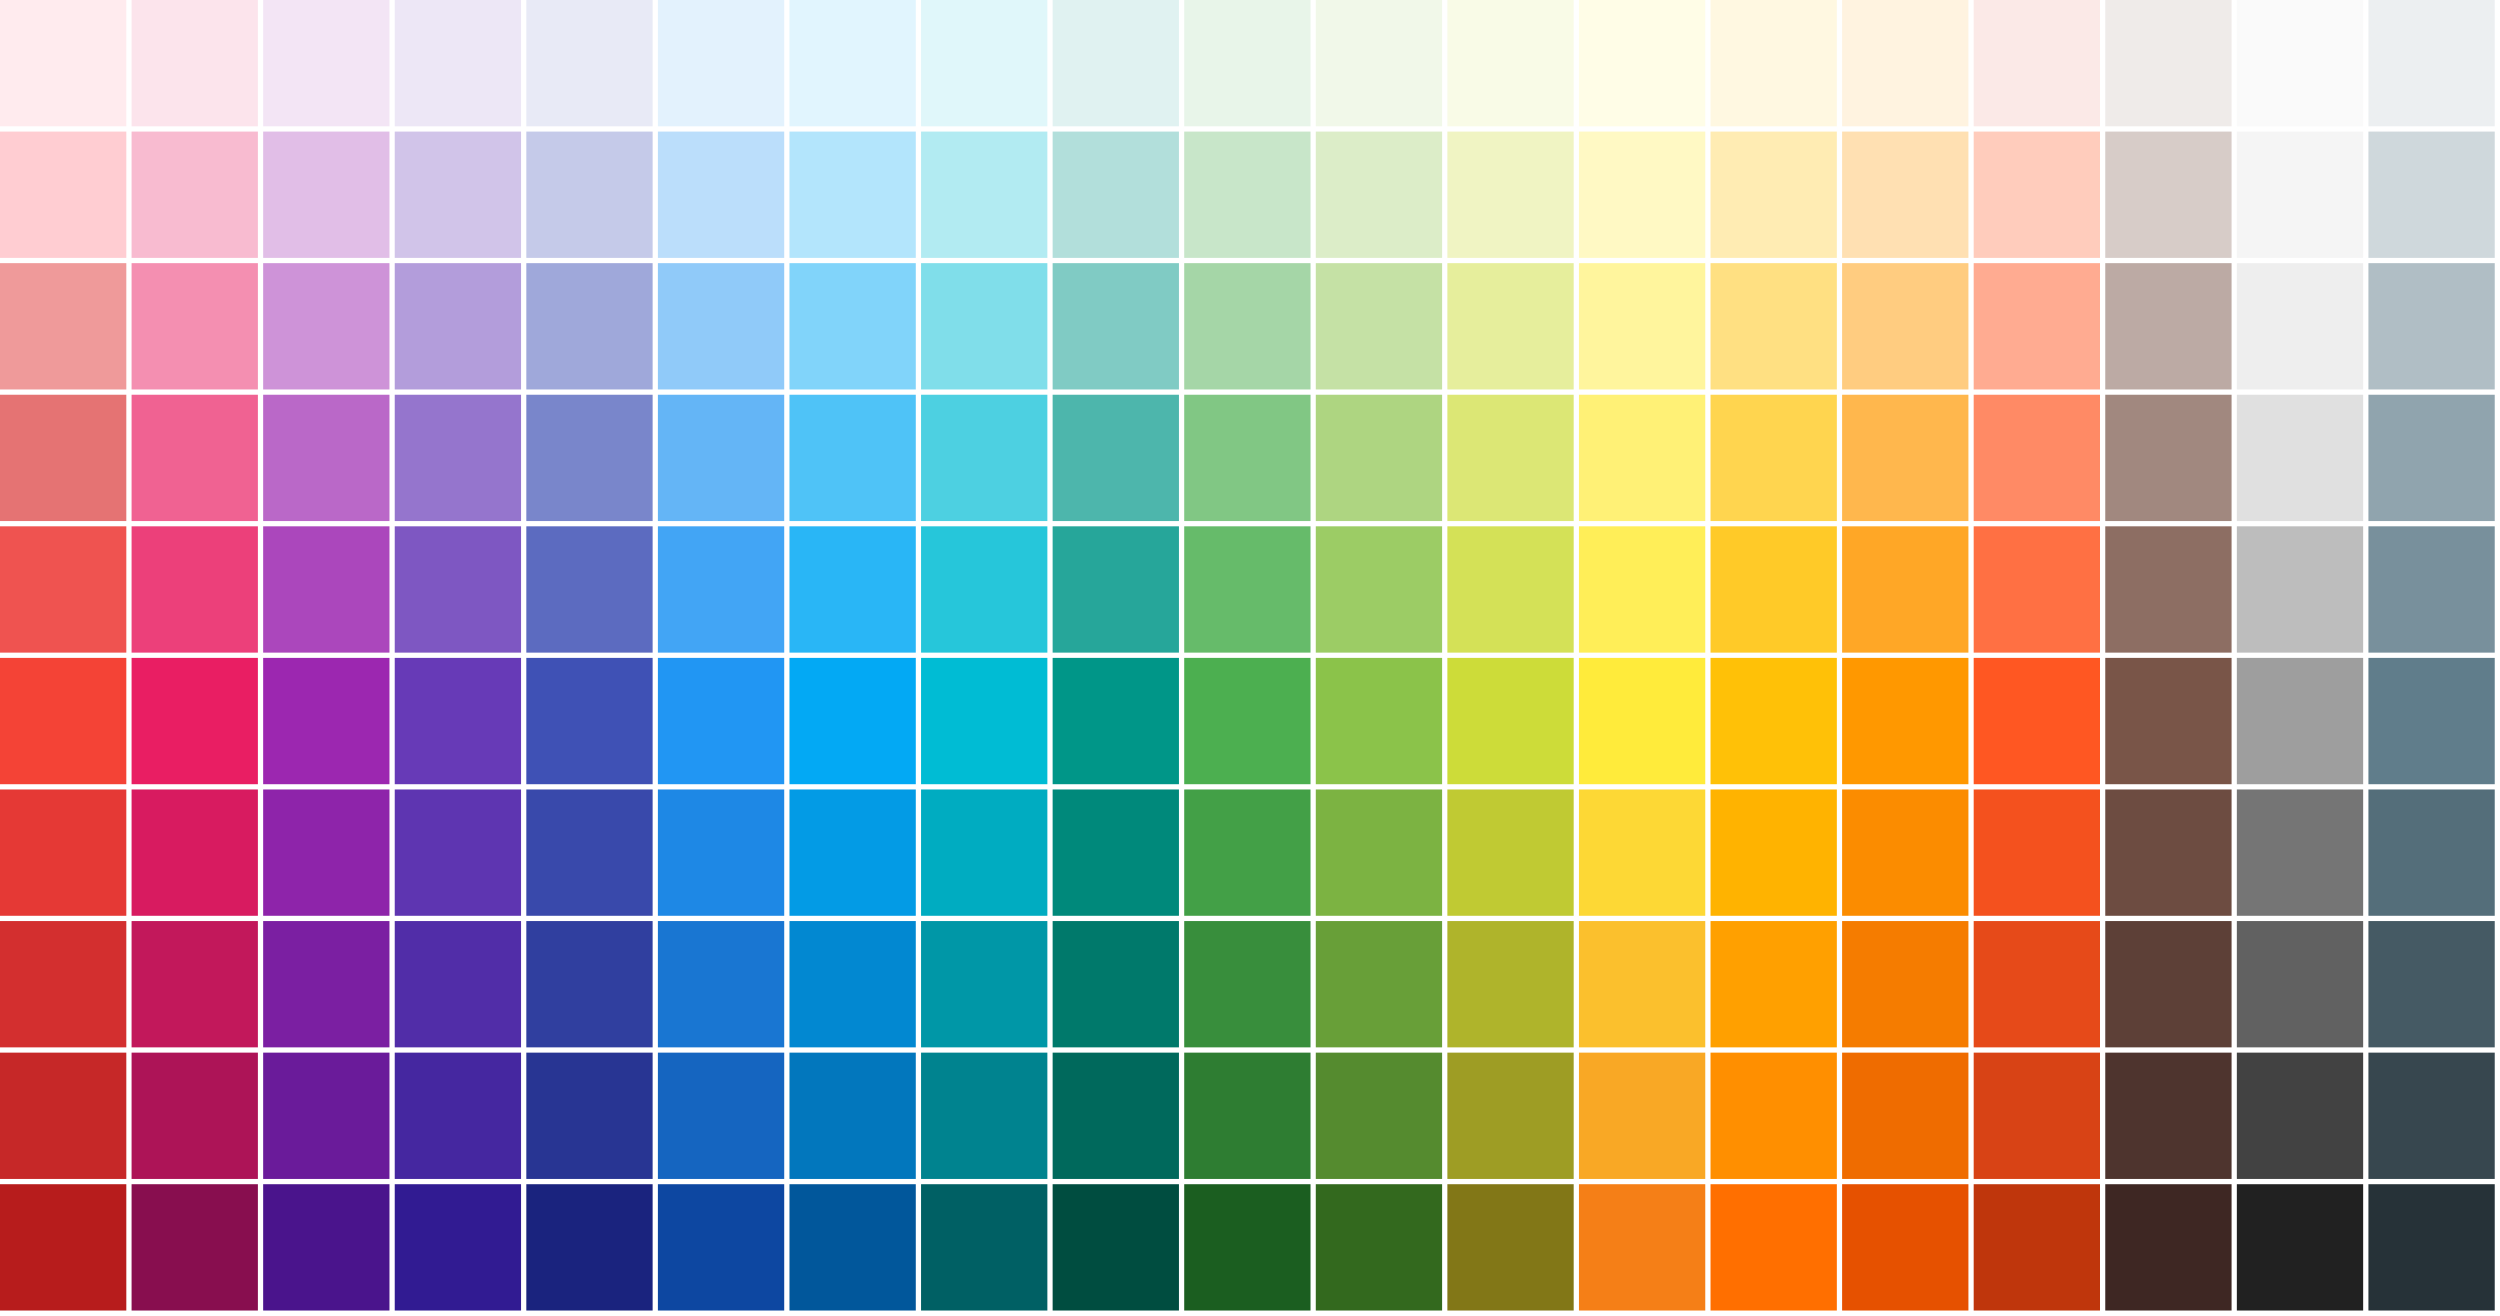
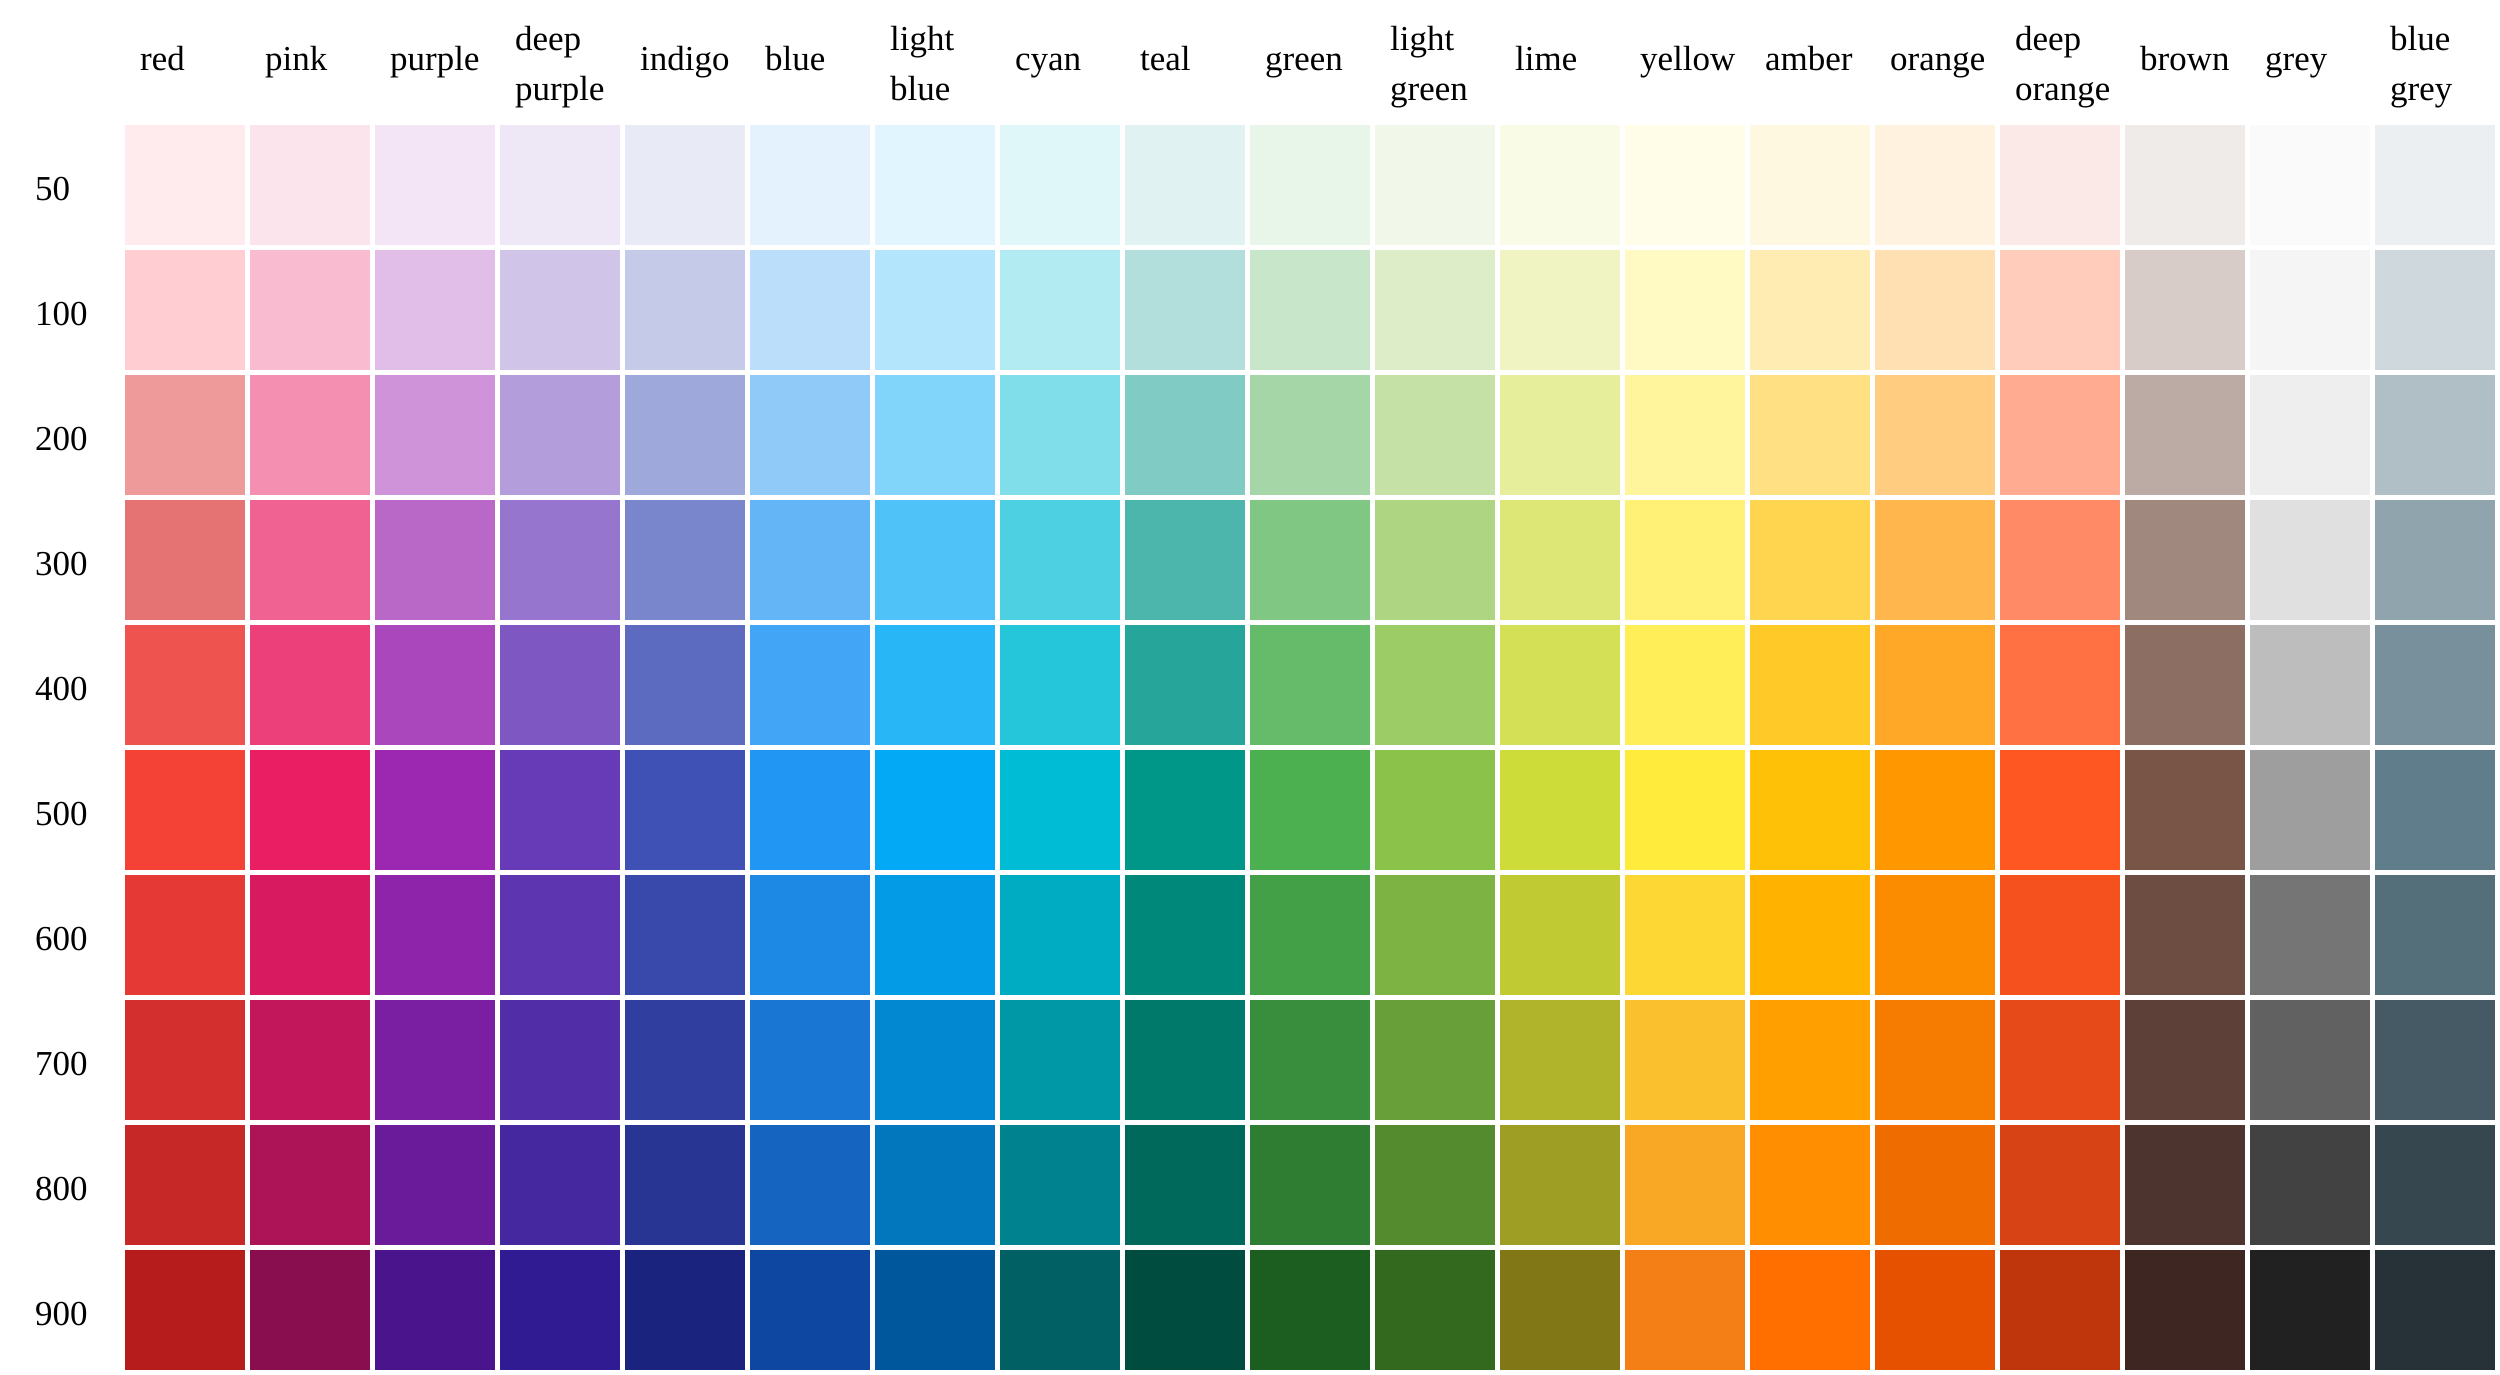
- <svg xmlns="http://www.w3.org/2000/svg" version="1.1" x="0px" y="0px" width="950px" height="500px" viewBox="0 0 950 500" enable-background="new 0 0 950 500" xml:space="preserve">
+ <svg xmlns="http://www.w3.org/2000/svg" version="1.1" x="0px" y="0px" width="1000px" height="550px" viewBox="0 0 1000 550" enable-background="new 0 0 1000 550" xml:space="preserve">
  <g id="material-design-color-chart">
    <g>
-       <rect x="0" y="0" fill="#FFEBEE" width="48" height="48" />
-       <rect x="0" y="50" fill="#FFCDD2" width="48" height="48" />
-       <rect x="0" y="100" fill="#EF9A9A" width="48" height="48" />
-       <rect x="0" y="150" fill="#E57373" width="48" height="48" />
-       <rect x="0" y="200" fill="#EF5350" width="48" height="48" />
-       <rect x="0" y="250" fill="#F44336" width="48" height="48" />
-       <rect x="0" y="300" fill="#E53935" width="48" height="48" />
-       <rect x="0" y="350" fill="#D32F2F" width="48" height="48" />
-       <rect x="0" y="400" fill="#C62828" width="48" height="48" />
-       <rect x="0" y="450" fill="#B71C1C" width="48" height="48" />
-       <rect x="50" y="0" fill="#FCE4EC" width="48" height="48" />
-       <rect x="50" y="50" fill="#F8BBD0" width="48" height="48" />
-       <rect x="50" y="100" fill="#F48FB1" width="48" height="48" />
-       <rect x="50" y="150" fill="#F06292" width="48" height="48" />
-       <rect x="50" y="200" fill="#EC407A" width="48" height="48" />
-       <rect x="50" y="250" fill="#E91E63" width="48" height="48" />
-       <rect x="50" y="300" fill="#D81B60" width="48" height="48" />
-       <rect x="50" y="350" fill="#C2185B" width="48" height="48" />
-       <rect x="50" y="400" fill="#AD1457" width="48" height="48" />
-       <rect x="50" y="450" fill="#880E4F" width="48" height="48" />
-       <rect x="100" y="0" fill="#F3E5F5" width="48" height="48" />
-       <rect x="100" y="50" fill="#E1BEE7" width="48" height="48" />
-       <rect x="100" y="100" fill="#CE93D8" width="48" height="48" />
-       <rect x="100" y="150" fill="#BA68C8" width="48" height="48" />
-       <rect x="100" y="200" fill="#AB47BC" width="48" height="48" />
-       <rect x="100" y="250" fill="#9C27B0" width="48" height="48" />
-       <rect x="100" y="300" fill="#8E24AA" width="48" height="48" />
-       <rect x="100" y="350" fill="#7B1FA2" width="48" height="48" />
-       <rect x="100" y="400" fill="#6A1B9A" width="48" height="48" />
-       <rect x="100" y="450" fill="#4A148C" width="48" height="48" />
-       <rect x="150" y="0" fill="#EDE7F6" width="48" height="48" />
-       <rect x="150" y="50" fill="#D1C4E9" width="48" height="48" />
-       <rect x="150" y="100" fill="#B39DDB" width="48" height="48" />
-       <rect x="150" y="150" fill="#9575CD" width="48" height="48" />
-       <rect x="150" y="200" fill="#7E57C2" width="48" height="48" />
-       <rect x="150" y="250" fill="#673AB7" width="48" height="48" />
-       <rect x="150" y="300" fill="#5E35B1" width="48" height="48" />
-       <rect x="150" y="350" fill="#512DA8" width="48" height="48" />
-       <rect x="150" y="400" fill="#4527A0" width="48" height="48" />
-       <rect x="150" y="450" fill="#311B92" width="48" height="48" />
-       <rect x="200" y="0" fill="#E8EAF6" width="48" height="48" />
-       <rect x="200" y="50" fill="#C5CAE9" width="48" height="48" />
-       <rect x="200" y="100" fill="#9FA8DA" width="48" height="48" />
-       <rect x="200" y="150" fill="#7986CB" width="48" height="48" />
-       <rect x="200" y="200" fill="#5C6BC0" width="48" height="48" />
-       <rect x="200" y="250" fill="#3F51B5" width="48" height="48" />
-       <rect x="200" y="300" fill="#3949AB" width="48" height="48" />
-       <rect x="200" y="350" fill="#303F9F" width="48" height="48" />
-       <rect x="200" y="400" fill="#283593" width="48" height="48" />
-       <rect x="200" y="450" fill="#1A237E" width="48" height="48" />
-       <rect x="250" y="0" fill="#E3F2FD" width="48" height="48" />
-       <rect x="250" y="50" fill="#BBDEFB" width="48" height="48" />
-       <rect x="250" y="100" fill="#90CAF9" width="48" height="48" />
-       <rect x="250" y="150" fill="#64B5F6" width="48" height="48" />
-       <rect x="250" y="200" fill="#42A5F5" width="48" height="48" />
-       <rect x="250" y="250" fill="#2196F3" width="48" height="48" />
-       <rect x="250" y="300" fill="#1E88E5" width="48" height="48" />
-       <rect x="250" y="350" fill="#1976D2" width="48" height="48" />
-       <rect x="250" y="400" fill="#1565C0" width="48" height="48" />
-       <rect x="250" y="450" fill="#0D47A1" width="48" height="48" />
-       <rect x="300" y="0" fill="#E1F5FE" width="48" height="48" />
-       <rect x="300" y="50" fill="#B3E5FC" width="48" height="48" />
-       <rect x="300" y="100" fill="#81D4FA" width="48" height="48" />
-       <rect x="300" y="150" fill="#4FC3F7" width="48" height="48" />
-       <rect x="300" y="200" fill="#29B6F6" width="48" height="48" />
-       <rect x="300" y="250" fill="#03A9F4" width="48" height="48" />
-       <rect x="300" y="300" fill="#039BE5" width="48" height="48" />
-       <rect x="300" y="350" fill="#0288D1" width="48" height="48" />
-       <rect x="300" y="400" fill="#0277BD" width="48" height="48" />
-       <rect x="300" y="450" fill="#01579B" width="48" height="48" />
-       <rect x="350" y="0" fill="#E0F7FA" width="48" height="48" />
-       <rect x="350" y="50" fill="#B2EBF2" width="48" height="48" />
-       <rect x="350" y="100" fill="#80DEEA" width="48" height="48" />
-       <rect x="350" y="150" fill="#4DD0E1" width="48" height="48" />
-       <rect x="350" y="200" fill="#26C6DA" width="48" height="48" />
-       <rect x="350" y="250" fill="#00BCD4" width="48" height="48" />
-       <rect x="350" y="300" fill="#00ACC1" width="48" height="48" />
-       <rect x="350" y="350" fill="#0097A7" width="48" height="48" />
-       <rect x="350" y="400" fill="#00838F" width="48" height="48" />
-       <rect x="350" y="450" fill="#006064" width="48" height="48" />
-       <rect x="400" y="0" fill="#E0F2F1" width="48" height="48" />
-       <rect x="400" y="50" fill="#B2DFDB" width="48" height="48" />
-       <rect x="400" y="100" fill="#80CBC4" width="48" height="48" />
-       <rect x="400" y="150" fill="#4DB6AC" width="48" height="48" />
-       <rect x="400" y="200" fill="#26A69A" width="48" height="48" />
-       <rect x="400" y="250" fill="#009688" width="48" height="48" />
-       <rect x="400" y="300" fill="#00897B" width="48" height="48" />
-       <rect x="400" y="350" fill="#00796B" width="48" height="48" />
-       <rect x="400" y="400" fill="#00695C" width="48" height="48" />
-       <rect x="400" y="450" fill="#004D40" width="48" height="48" />
-       <rect x="450" y="0" fill="#E8F5E9" width="48" height="48" />
-       <rect x="450" y="50" fill="#C8E6C9" width="48" height="48" />
-       <rect x="450" y="100" fill="#A5D6A7" width="48" height="48" />
-       <rect x="450" y="150" fill="#81C784" width="48" height="48" />
-       <rect x="450" y="200" fill="#66BB6A" width="48" height="48" />
-       <rect x="450" y="250" fill="#4CAF50" width="48" height="48" />
-       <rect x="450" y="300" fill="#43A047" width="48" height="48" />
-       <rect x="450" y="350" fill="#388E3C" width="48" height="48" />
-       <rect x="450" y="400" fill="#2E7D32" width="48" height="48" />
-       <rect x="450" y="450" fill="#1B5E20" width="48" height="48" />
-       <rect x="500" y="0" fill="#F1F8E9" width="48" height="48" />
-       <rect x="500" y="50" fill="#DCEDC8" width="48" height="48" />
-       <rect x="500" y="100" fill="#C5E1A5" width="48" height="48" />
-       <rect x="500" y="150" fill="#AED581" width="48" height="48" />
-       <rect x="500" y="200" fill="#9CCC65" width="48" height="48" />
-       <rect x="500" y="250" fill="#8BC34A" width="48" height="48" />
-       <rect x="500" y="300" fill="#7CB342" width="48" height="48" />
-       <rect x="500" y="350" fill="#689F38" width="48" height="48" />
-       <rect x="500" y="400" fill="#558B2F" width="48" height="48" />
-       <rect x="500" y="450" fill="#33691E" width="48" height="48" />
-       <rect x="550" y="0" fill="#F9FBE7" width="48" height="48" />
-       <rect x="550" y="50" fill="#F0F4C3" width="48" height="48" />
-       <rect x="550" y="100" fill="#E6EE9C" width="48" height="48" />
-       <rect x="550" y="150" fill="#DCE775" width="48" height="48" />
-       <rect x="550" y="200" fill="#D4E157" width="48" height="48" />
-       <rect x="550" y="250" fill="#CDDC39" width="48" height="48" />
-       <rect x="550" y="300" fill="#C0CA33" width="48" height="48" />
-       <rect x="550" y="350" fill="#AFB42B" width="48" height="48" />
-       <rect x="550" y="400" fill="#9E9D24" width="48" height="48" />
-       <rect x="550" y="450" fill="#827717" width="48" height="48" />
-       <rect x="600" y="0" fill="#FFFDE7" width="48" height="48" />
-       <rect x="600" y="50" fill="#FFF9C4" width="48" height="48" />
-       <rect x="600" y="100" fill="#FFF59D" width="48" height="48" />
-       <rect x="600" y="150" fill="#FFF176" width="48" height="48" />
-       <rect x="600" y="200" fill="#FFEE58" width="48" height="48" />
-       <rect x="600" y="250" fill="#FFEB3B" width="48" height="48" />
-       <rect x="600" y="300" fill="#FDD835" width="48" height="48" />
-       <rect x="600" y="350" fill="#FBC02D" width="48" height="48" />
-       <rect x="600" y="400" fill="#F9A825" width="48" height="48" />
-       <rect x="600" y="450" fill="#F57F17" width="48" height="48" />
-       <rect x="650" y="0" fill="#FFF8E1" width="48" height="48" />
-       <rect x="650" y="50" fill="#FFECB3" width="48" height="48" />
-       <rect x="650" y="100" fill="#FFE082" width="48" height="48" />
-       <rect x="650" y="150" fill="#FFD54F" width="48" height="48" />
-       <rect x="650" y="200" fill="#FFCA28" width="48" height="48" />
-       <rect x="650" y="250" fill="#FFC107" width="48" height="48" />
-       <rect x="650" y="300" fill="#FFB300" width="48" height="48" />
-       <rect x="650" y="350" fill="#FFA000" width="48" height="48" />
-       <rect x="650" y="400" fill="#FF8F00" width="48" height="48" />
-       <rect x="650" y="450" fill="#FF6F00" width="48" height="48" />
-       <rect x="700" y="0" fill="#FFF3E0" width="48" height="48" />
-       <rect x="700" y="50" fill="#FFE0B2" width="48" height="48" />
-       <rect x="700" y="100" fill="#FFCC80" width="48" height="48" />
-       <rect x="700" y="150" fill="#FFB74D" width="48" height="48" />
-       <rect x="700" y="200" fill="#FFA726" width="48" height="48" />
-       <rect x="700" y="250" fill="#FF9800" width="48" height="48" />
-       <rect x="700" y="300" fill="#FB8C00" width="48" height="48" />
-       <rect x="700" y="350" fill="#F57C00" width="48" height="48" />
-       <rect x="700" y="400" fill="#EF6C00" width="48" height="48" />
-       <rect x="700" y="450" fill="#E65100" width="48" height="48" />
-       <rect x="750" y="0" fill="#FBE9E7" width="48" height="48" />
-       <rect x="750" y="50" fill="#FFCCBC" width="48" height="48" />
-       <rect x="750" y="100" fill="#FFAB91" width="48" height="48" />
-       <rect x="750" y="150" fill="#FF8A65" width="48" height="48" />
-       <rect x="750" y="200" fill="#FF7043" width="48" height="48" />
-       <rect x="750" y="250" fill="#FF5722" width="48" height="48" />
-       <rect x="750" y="300" fill="#F4511E" width="48" height="48" />
-       <rect x="750" y="350" fill="#E64A19" width="48" height="48" />
-       <rect x="750" y="400" fill="#D84315" width="48" height="48" />
-       <rect x="750" y="450" fill="#BF360C" width="48" height="48" />
-       <rect x="800" y="0" fill="#EFEBE9" width="48" height="48" />
-       <rect x="800" y="50" fill="#D7CCC8" width="48" height="48" />
-       <rect x="800" y="100" fill="#BCAAA4" width="48" height="48" />
-       <rect x="800" y="150" fill="#A1887F" width="48" height="48" />
-       <rect x="800" y="200" fill="#8D6E63" width="48" height="48" />
-       <rect x="800" y="250" fill="#795548" width="48" height="48" />
-       <rect x="800" y="300" fill="#6D4C41" width="48" height="48" />
-       <rect x="800" y="350" fill="#5D4037" width="48" height="48" />
-       <rect x="800" y="400" fill="#4E342E" width="48" height="48" />
-       <rect x="800" y="450" fill="#3E2723" width="48" height="48" />
-       <rect x="850" y="0" fill="#FAFAFA" width="48" height="48" />
-       <rect x="850" y="50" fill="#F5F5F5" width="48" height="48" />
-       <rect x="850" y="100" fill="#EEEEEE" width="48" height="48" />
-       <rect x="850" y="150" fill="#E0E0E0" width="48" height="48" />
-       <rect x="850" y="200" fill="#BDBDBD" width="48" height="48" />
-       <rect x="850" y="250" fill="#9E9E9E" width="48" height="48" />
-       <rect x="850" y="300" fill="#757575" width="48" height="48" />
-       <rect x="850" y="350" fill="#616161" width="48" height="48" />
-       <rect x="850" y="400" fill="#424242" width="48" height="48" />
-       <rect x="850" y="450" fill="#212121" width="48" height="48" />
-       <rect x="900" y="0" fill="#ECEFF1" width="48" height="48" />
-       <rect x="900" y="50" fill="#CFD8DC" width="48" height="48" />
-       <rect x="900" y="100" fill="#B0BEC5" width="48" height="48" />
-       <rect x="900" y="150" fill="#90A4AE" width="48" height="48" />
-       <rect x="900" y="200" fill="#78909C" width="48" height="48" />
-       <rect x="900" y="250" fill="#607D8B" width="48" height="48" />
-       <rect x="900" y="300" fill="#546E7A" width="48" height="48" />
-       <rect x="900" y="350" fill="#455A64" width="48" height="48" />
-       <rect x="900" y="400" fill="#37474F" width="48" height="48" />
-       <rect x="900" y="450" fill="#263238" width="48" height="48" />
+       <rect x="50" y="50" fill="#FFEBEE" width="48" height="48" />
+       <rect x="50" y="100" fill="#FFCDD2" width="48" height="48" />
+       <rect x="50" y="150" fill="#EF9A9A" width="48" height="48" />
+       <rect x="50" y="200" fill="#E57373" width="48" height="48" />
+       <rect x="50" y="250" fill="#EF5350" width="48" height="48" />
+       <rect x="50" y="300" fill="#F44336" width="48" height="48" />
+       <rect x="50" y="350" fill="#E53935" width="48" height="48" />
+       <rect x="50" y="400" fill="#D32F2F" width="48" height="48" />
+       <rect x="50" y="450" fill="#C62828" width="48" height="48" />
+       <rect x="50" y="500" fill="#B71C1C" width="48" height="48" />
+       <rect x="100" y="50" fill="#FCE4EC" width="48" height="48" />
+       <rect x="100" y="100" fill="#F8BBD0" width="48" height="48" />
+       <rect x="100" y="150" fill="#F48FB1" width="48" height="48" />
+       <rect x="100" y="200" fill="#F06292" width="48" height="48" />
+       <rect x="100" y="250" fill="#EC407A" width="48" height="48" />
+       <rect x="100" y="300" fill="#E91E63" width="48" height="48" />
+       <rect x="100" y="350" fill="#D81B60" width="48" height="48" />
+       <rect x="100" y="400" fill="#C2185B" width="48" height="48" />
+       <rect x="100" y="450" fill="#AD1457" width="48" height="48" />
+       <rect x="100" y="500" fill="#880E4F" width="48" height="48" />
+       <rect x="150" y="50" fill="#F3E5F5" width="48" height="48" />
+       <rect x="150" y="100" fill="#E1BEE7" width="48" height="48" />
+       <rect x="150" y="150" fill="#CE93D8" width="48" height="48" />
+       <rect x="150" y="200" fill="#BA68C8" width="48" height="48" />
+       <rect x="150" y="250" fill="#AB47BC" width="48" height="48" />
+       <rect x="150" y="300" fill="#9C27B0" width="48" height="48" />
+       <rect x="150" y="350" fill="#8E24AA" width="48" height="48" />
+       <rect x="150" y="400" fill="#7B1FA2" width="48" height="48" />
+       <rect x="150" y="450" fill="#6A1B9A" width="48" height="48" />
+       <rect x="150" y="500" fill="#4A148C" width="48" height="48" />
+       <rect x="200" y="50" fill="#EDE7F6" width="48" height="48" />
+       <rect x="200" y="100" fill="#D1C4E9" width="48" height="48" />
+       <rect x="200" y="150" fill="#B39DDB" width="48" height="48" />
+       <rect x="200" y="200" fill="#9575CD" width="48" height="48" />
+       <rect x="200" y="250" fill="#7E57C2" width="48" height="48" />
+       <rect x="200" y="300" fill="#673AB7" width="48" height="48" />
+       <rect x="200" y="350" fill="#5E35B1" width="48" height="48" />
+       <rect x="200" y="400" fill="#512DA8" width="48" height="48" />
+       <rect x="200" y="450" fill="#4527A0" width="48" height="48" />
+       <rect x="200" y="500" fill="#311B92" width="48" height="48" />
+       <rect x="250" y="50" fill="#E8EAF6" width="48" height="48" />
+       <rect x="250" y="100" fill="#C5CAE9" width="48" height="48" />
+       <rect x="250" y="150" fill="#9FA8DA" width="48" height="48" />
+       <rect x="250" y="200" fill="#7986CB" width="48" height="48" />
+       <rect x="250" y="250" fill="#5C6BC0" width="48" height="48" />
+       <rect x="250" y="300" fill="#3F51B5" width="48" height="48" />
+       <rect x="250" y="350" fill="#3949AB" width="48" height="48" />
+       <rect x="250" y="400" fill="#303F9F" width="48" height="48" />
+       <rect x="250" y="450" fill="#283593" width="48" height="48" />
+       <rect x="250" y="500" fill="#1A237E" width="48" height="48" />
+       <rect x="300" y="50" fill="#E3F2FD" width="48" height="48" />
+       <rect x="300" y="100" fill="#BBDEFB" width="48" height="48" />
+       <rect x="300" y="150" fill="#90CAF9" width="48" height="48" />
+       <rect x="300" y="200" fill="#64B5F6" width="48" height="48" />
+       <rect x="300" y="250" fill="#42A5F5" width="48" height="48" />
+       <rect x="300" y="300" fill="#2196F3" width="48" height="48" />
+       <rect x="300" y="350" fill="#1E88E5" width="48" height="48" />
+       <rect x="300" y="400" fill="#1976D2" width="48" height="48" />
+       <rect x="300" y="450" fill="#1565C0" width="48" height="48" />
+       <rect x="300" y="500" fill="#0D47A1" width="48" height="48" />
+       <rect x="350" y="50" fill="#E1F5FE" width="48" height="48" />
+       <rect x="350" y="100" fill="#B3E5FC" width="48" height="48" />
+       <rect x="350" y="150" fill="#81D4FA" width="48" height="48" />
+       <rect x="350" y="200" fill="#4FC3F7" width="48" height="48" />
+       <rect x="350" y="250" fill="#29B6F6" width="48" height="48" />
+       <rect x="350" y="300" fill="#03A9F4" width="48" height="48" />
+       <rect x="350" y="350" fill="#039BE5" width="48" height="48" />
+       <rect x="350" y="400" fill="#0288D1" width="48" height="48" />
+       <rect x="350" y="450" fill="#0277BD" width="48" height="48" />
+       <rect x="350" y="500" fill="#01579B" width="48" height="48" />
+       <rect x="400" y="50" fill="#E0F7FA" width="48" height="48" />
+       <rect x="400" y="100" fill="#B2EBF2" width="48" height="48" />
+       <rect x="400" y="150" fill="#80DEEA" width="48" height="48" />
+       <rect x="400" y="200" fill="#4DD0E1" width="48" height="48" />
+       <rect x="400" y="250" fill="#26C6DA" width="48" height="48" />
+       <rect x="400" y="300" fill="#00BCD4" width="48" height="48" />
+       <rect x="400" y="350" fill="#00ACC1" width="48" height="48" />
+       <rect x="400" y="400" fill="#0097A7" width="48" height="48" />
+       <rect x="400" y="450" fill="#00838F" width="48" height="48" />
+       <rect x="400" y="500" fill="#006064" width="48" height="48" />
+       <rect x="450" y="50" fill="#E0F2F1" width="48" height="48" />
+       <rect x="450" y="100" fill="#B2DFDB" width="48" height="48" />
+       <rect x="450" y="150" fill="#80CBC4" width="48" height="48" />
+       <rect x="450" y="200" fill="#4DB6AC" width="48" height="48" />
+       <rect x="450" y="250" fill="#26A69A" width="48" height="48" />
+       <rect x="450" y="300" fill="#009688" width="48" height="48" />
+       <rect x="450" y="350" fill="#00897B" width="48" height="48" />
+       <rect x="450" y="400" fill="#00796B" width="48" height="48" />
+       <rect x="450" y="450" fill="#00695C" width="48" height="48" />
+       <rect x="450" y="500" fill="#004D40" width="48" height="48" />
+       <rect x="500" y="50" fill="#E8F5E9" width="48" height="48" />
+       <rect x="500" y="100" fill="#C8E6C9" width="48" height="48" />
+       <rect x="500" y="150" fill="#A5D6A7" width="48" height="48" />
+       <rect x="500" y="200" fill="#81C784" width="48" height="48" />
+       <rect x="500" y="250" fill="#66BB6A" width="48" height="48" />
+       <rect x="500" y="300" fill="#4CAF50" width="48" height="48" />
+       <rect x="500" y="350" fill="#43A047" width="48" height="48" />
+       <rect x="500" y="400" fill="#388E3C" width="48" height="48" />
+       <rect x="500" y="450" fill="#2E7D32" width="48" height="48" />
+       <rect x="500" y="500" fill="#1B5E20" width="48" height="48" />
+       <rect x="550" y="50" fill="#F1F8E9" width="48" height="48" />
+       <rect x="550" y="100" fill="#DCEDC8" width="48" height="48" />
+       <rect x="550" y="150" fill="#C5E1A5" width="48" height="48" />
+       <rect x="550" y="200" fill="#AED581" width="48" height="48" />
+       <rect x="550" y="250" fill="#9CCC65" width="48" height="48" />
+       <rect x="550" y="300" fill="#8BC34A" width="48" height="48" />
+       <rect x="550" y="350" fill="#7CB342" width="48" height="48" />
+       <rect x="550" y="400" fill="#689F38" width="48" height="48" />
+       <rect x="550" y="450" fill="#558B2F" width="48" height="48" />
+       <rect x="550" y="500" fill="#33691E" width="48" height="48" />
+       <rect x="600" y="50" fill="#F9FBE7" width="48" height="48" />
+       <rect x="600" y="100" fill="#F0F4C3" width="48" height="48" />
+       <rect x="600" y="150" fill="#E6EE9C" width="48" height="48" />
+       <rect x="600" y="200" fill="#DCE775" width="48" height="48" />
+       <rect x="600" y="250" fill="#D4E157" width="48" height="48" />
+       <rect x="600" y="300" fill="#CDDC39" width="48" height="48" />
+       <rect x="600" y="350" fill="#C0CA33" width="48" height="48" />
+       <rect x="600" y="400" fill="#AFB42B" width="48" height="48" />
+       <rect x="600" y="450" fill="#9E9D24" width="48" height="48" />
+       <rect x="600" y="500" fill="#827717" width="48" height="48" />
+       <rect x="650" y="50" fill="#FFFDE7" width="48" height="48" />
+       <rect x="650" y="100" fill="#FFF9C4" width="48" height="48" />
+       <rect x="650" y="150" fill="#FFF59D" width="48" height="48" />
+       <rect x="650" y="200" fill="#FFF176" width="48" height="48" />
+       <rect x="650" y="250" fill="#FFEE58" width="48" height="48" />
+       <rect x="650" y="300" fill="#FFEB3B" width="48" height="48" />
+       <rect x="650" y="350" fill="#FDD835" width="48" height="48" />
+       <rect x="650" y="400" fill="#FBC02D" width="48" height="48" />
+       <rect x="650" y="450" fill="#F9A825" width="48" height="48" />
+       <rect x="650" y="500" fill="#F57F17" width="48" height="48" />
+       <rect x="700" y="50" fill="#FFF8E1" width="48" height="48" />
+       <rect x="700" y="100" fill="#FFECB3" width="48" height="48" />
+       <rect x="700" y="150" fill="#FFE082" width="48" height="48" />
+       <rect x="700" y="200" fill="#FFD54F" width="48" height="48" />
+       <rect x="700" y="250" fill="#FFCA28" width="48" height="48" />
+       <rect x="700" y="300" fill="#FFC107" width="48" height="48" />
+       <rect x="700" y="350" fill="#FFB300" width="48" height="48" />
+       <rect x="700" y="400" fill="#FFA000" width="48" height="48" />
+       <rect x="700" y="450" fill="#FF8F00" width="48" height="48" />
+       <rect x="700" y="500" fill="#FF6F00" width="48" height="48" />
+       <rect x="750" y="50" fill="#FFF3E0" width="48" height="48" />
+       <rect x="750" y="100" fill="#FFE0B2" width="48" height="48" />
+       <rect x="750" y="150" fill="#FFCC80" width="48" height="48" />
+       <rect x="750" y="200" fill="#FFB74D" width="48" height="48" />
+       <rect x="750" y="250" fill="#FFA726" width="48" height="48" />
+       <rect x="750" y="300" fill="#FF9800" width="48" height="48" />
+       <rect x="750" y="350" fill="#FB8C00" width="48" height="48" />
+       <rect x="750" y="400" fill="#F57C00" width="48" height="48" />
+       <rect x="750" y="450" fill="#EF6C00" width="48" height="48" />
+       <rect x="750" y="500" fill="#E65100" width="48" height="48" />
+       <rect x="800" y="50" fill="#FBE9E7" width="48" height="48" />
+       <rect x="800" y="100" fill="#FFCCBC" width="48" height="48" />
+       <rect x="800" y="150" fill="#FFAB91" width="48" height="48" />
+       <rect x="800" y="200" fill="#FF8A65" width="48" height="48" />
+       <rect x="800" y="250" fill="#FF7043" width="48" height="48" />
+       <rect x="800" y="300" fill="#FF5722" width="48" height="48" />
+       <rect x="800" y="350" fill="#F4511E" width="48" height="48" />
+       <rect x="800" y="400" fill="#E64A19" width="48" height="48" />
+       <rect x="800" y="450" fill="#D84315" width="48" height="48" />
+       <rect x="800" y="500" fill="#BF360C" width="48" height="48" />
+       <rect x="850" y="50" fill="#EFEBE9" width="48" height="48" />
+       <rect x="850" y="100" fill="#D7CCC8" width="48" height="48" />
+       <rect x="850" y="150" fill="#BCAAA4" width="48" height="48" />
+       <rect x="850" y="200" fill="#A1887F" width="48" height="48" />
+       <rect x="850" y="250" fill="#8D6E63" width="48" height="48" />
+       <rect x="850" y="300" fill="#795548" width="48" height="48" />
+       <rect x="850" y="350" fill="#6D4C41" width="48" height="48" />
+       <rect x="850" y="400" fill="#5D4037" width="48" height="48" />
+       <rect x="850" y="450" fill="#4E342E" width="48" height="48" />
+       <rect x="850" y="500" fill="#3E2723" width="48" height="48" />
+       <rect x="900" y="50" fill="#FAFAFA" width="48" height="48" />
+       <rect x="900" y="100" fill="#F5F5F5" width="48" height="48" />
+       <rect x="900" y="150" fill="#EEEEEE" width="48" height="48" />
+       <rect x="900" y="200" fill="#E0E0E0" width="48" height="48" />
+       <rect x="900" y="250" fill="#BDBDBD" width="48" height="48" />
+       <rect x="900" y="300" fill="#9E9E9E" width="48" height="48" />
+       <rect x="900" y="350" fill="#757575" width="48" height="48" />
+       <rect x="900" y="400" fill="#616161" width="48" height="48" />
+       <rect x="900" y="450" fill="#424242" width="48" height="48" />
+       <rect x="900" y="500" fill="#212121" width="48" height="48" />
+       <rect x="950" y="50" fill="#ECEFF1" width="48" height="48" />
+       <rect x="950" y="100" fill="#CFD8DC" width="48" height="48" />
+       <rect x="950" y="150" fill="#B0BEC5" width="48" height="48" />
+       <rect x="950" y="200" fill="#90A4AE" width="48" height="48" />
+       <rect x="950" y="250" fill="#78909C" width="48" height="48" />
+       <rect x="950" y="300" fill="#607D8B" width="48" height="48" />
+       <rect x="950" y="350" fill="#546E7A" width="48" height="48" />
+       <rect x="950" y="400" fill="#455A64" width="48" height="48" />
+       <rect x="950" y="450" fill="#37474F" width="48" height="48" />
+       <rect x="950" y="500" fill="#263238" width="48" height="48" />
    </g>
  </g>
+   <g>
+     <text transform="matrix(1 0 0 1 14 80)" font-size="14">50</text>
+     <text transform="matrix(1 0 0 1 14 130)" font-size="14">100</text>
+     <text transform="matrix(1 0 0 1 14 180)" font-size="14">200</text>
+     <text transform="matrix(1 0 0 1 14 230)" font-size="14">300</text>
+     <text transform="matrix(1 0 0 1 14 280)" font-size="14">400</text>
+     <text transform="matrix(1 0 0 1 14 330)" font-size="14">500</text>
+     <text transform="matrix(1 0 0 1 14 380)" font-size="14">600</text>
+     <text transform="matrix(1 0 0 1 14 430)" font-size="14">700</text>
+     <text transform="matrix(1 0 0 1 14 480)" font-size="14">800</text>
+     <text transform="matrix(1 0 0 1 14 530)" font-size="14">900</text>
+   </g>
+   <g>
+     <text transform="matrix(1 0 0 1 56 28)" font-size="14">red</text>
+     <text transform="matrix(1 0 0 1 106 28)" font-size="14">pink</text>
+     <text transform="matrix(1 0 0 1 156 28)" font-size="14">purple</text>
+     <text transform="matrix(1 0 0 1 206 20)" font-size="14">deep</text>
+     <text transform="matrix(1 0 0 1 206 40)" font-size="14">purple</text>
+     <text transform="matrix(1 0 0 1 256 28)" font-size="14">indigo</text>
+     <text transform="matrix(1 0 0 1 306 28)" font-size="14">blue</text>
+     <text transform="matrix(1 0 0 1 356 20)" font-size="14">light</text>
+     <text transform="matrix(1 0 0 1 356 40)" font-size="14">blue</text>
+     <text transform="matrix(1 0 0 1 406 28)" font-size="14">cyan</text>
+     <text transform="matrix(1 0 0 1 456 28)" font-size="14">teal</text>
+     <text transform="matrix(1 0 0 1 506 28)" font-size="14">green</text>
+     <text transform="matrix(1 0 0 1 556 20)" font-size="14">light</text>
+     <text transform="matrix(1 0 0 1 556 40)" font-size="14">green</text>
+     <text transform="matrix(1 0 0 1 606 28)" font-size="14">lime</text>
+     <text transform="matrix(1 0 0 1 656 28)" font-size="14">yellow</text>
+     <text transform="matrix(1 0 0 1 706 28)" font-size="14">amber</text>
+     <text transform="matrix(1 0 0 1 756 28)" font-size="14">orange</text>
+     <text transform="matrix(1 0 0 1 806 20)" font-size="14">deep</text>
+     <text transform="matrix(1 0 0 1 806 40)" font-size="14">orange</text>
+     <text transform="matrix(1 0 0 1 856 28)" font-size="14">brown</text>
+     <text transform="matrix(1 0 0 1 906 28)" font-size="14">grey</text>
+     <text transform="matrix(1 0 0 1 956 20)" font-size="14">blue</text>
+     <text transform="matrix(1 0 0 1 956 40)" font-size="14">grey</text>
+     <text transform="matrix(1 0 0 1 1006 28)" font-size="14">black</text>
+     <text transform="matrix(1 0 0 1 1056 28)" font-size="14">white</text>
+   </g>
</svg>
